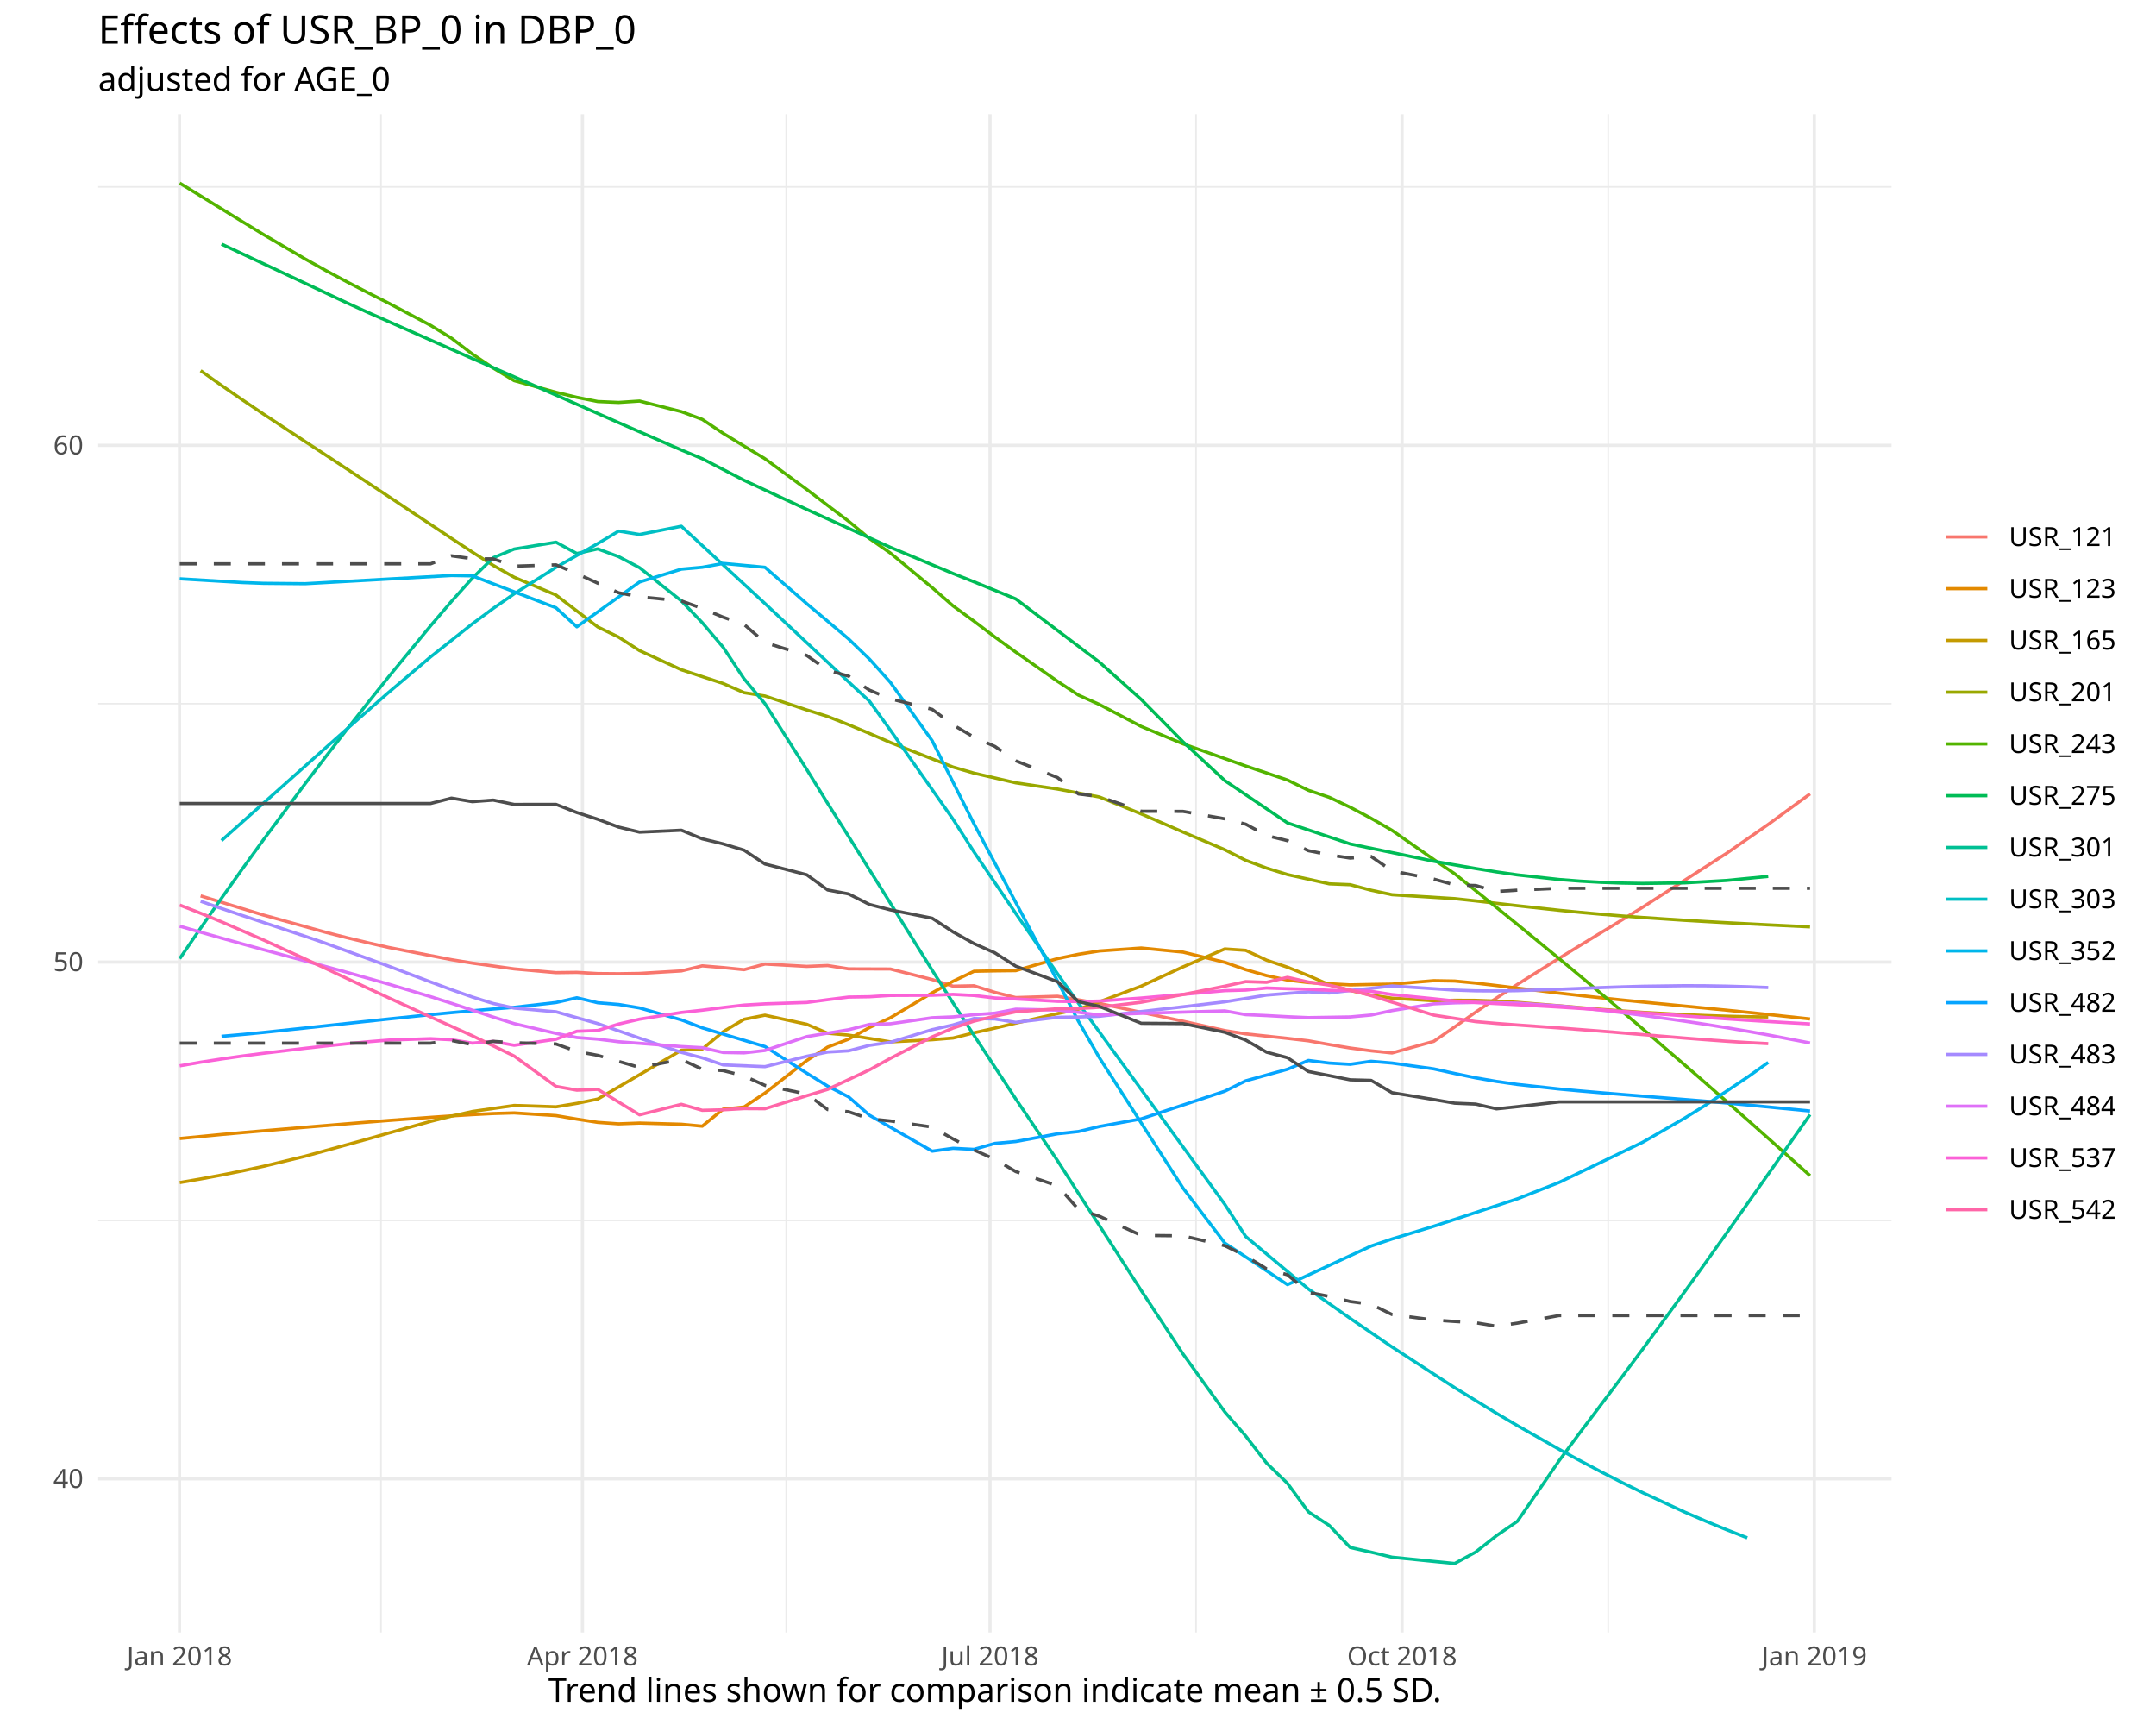
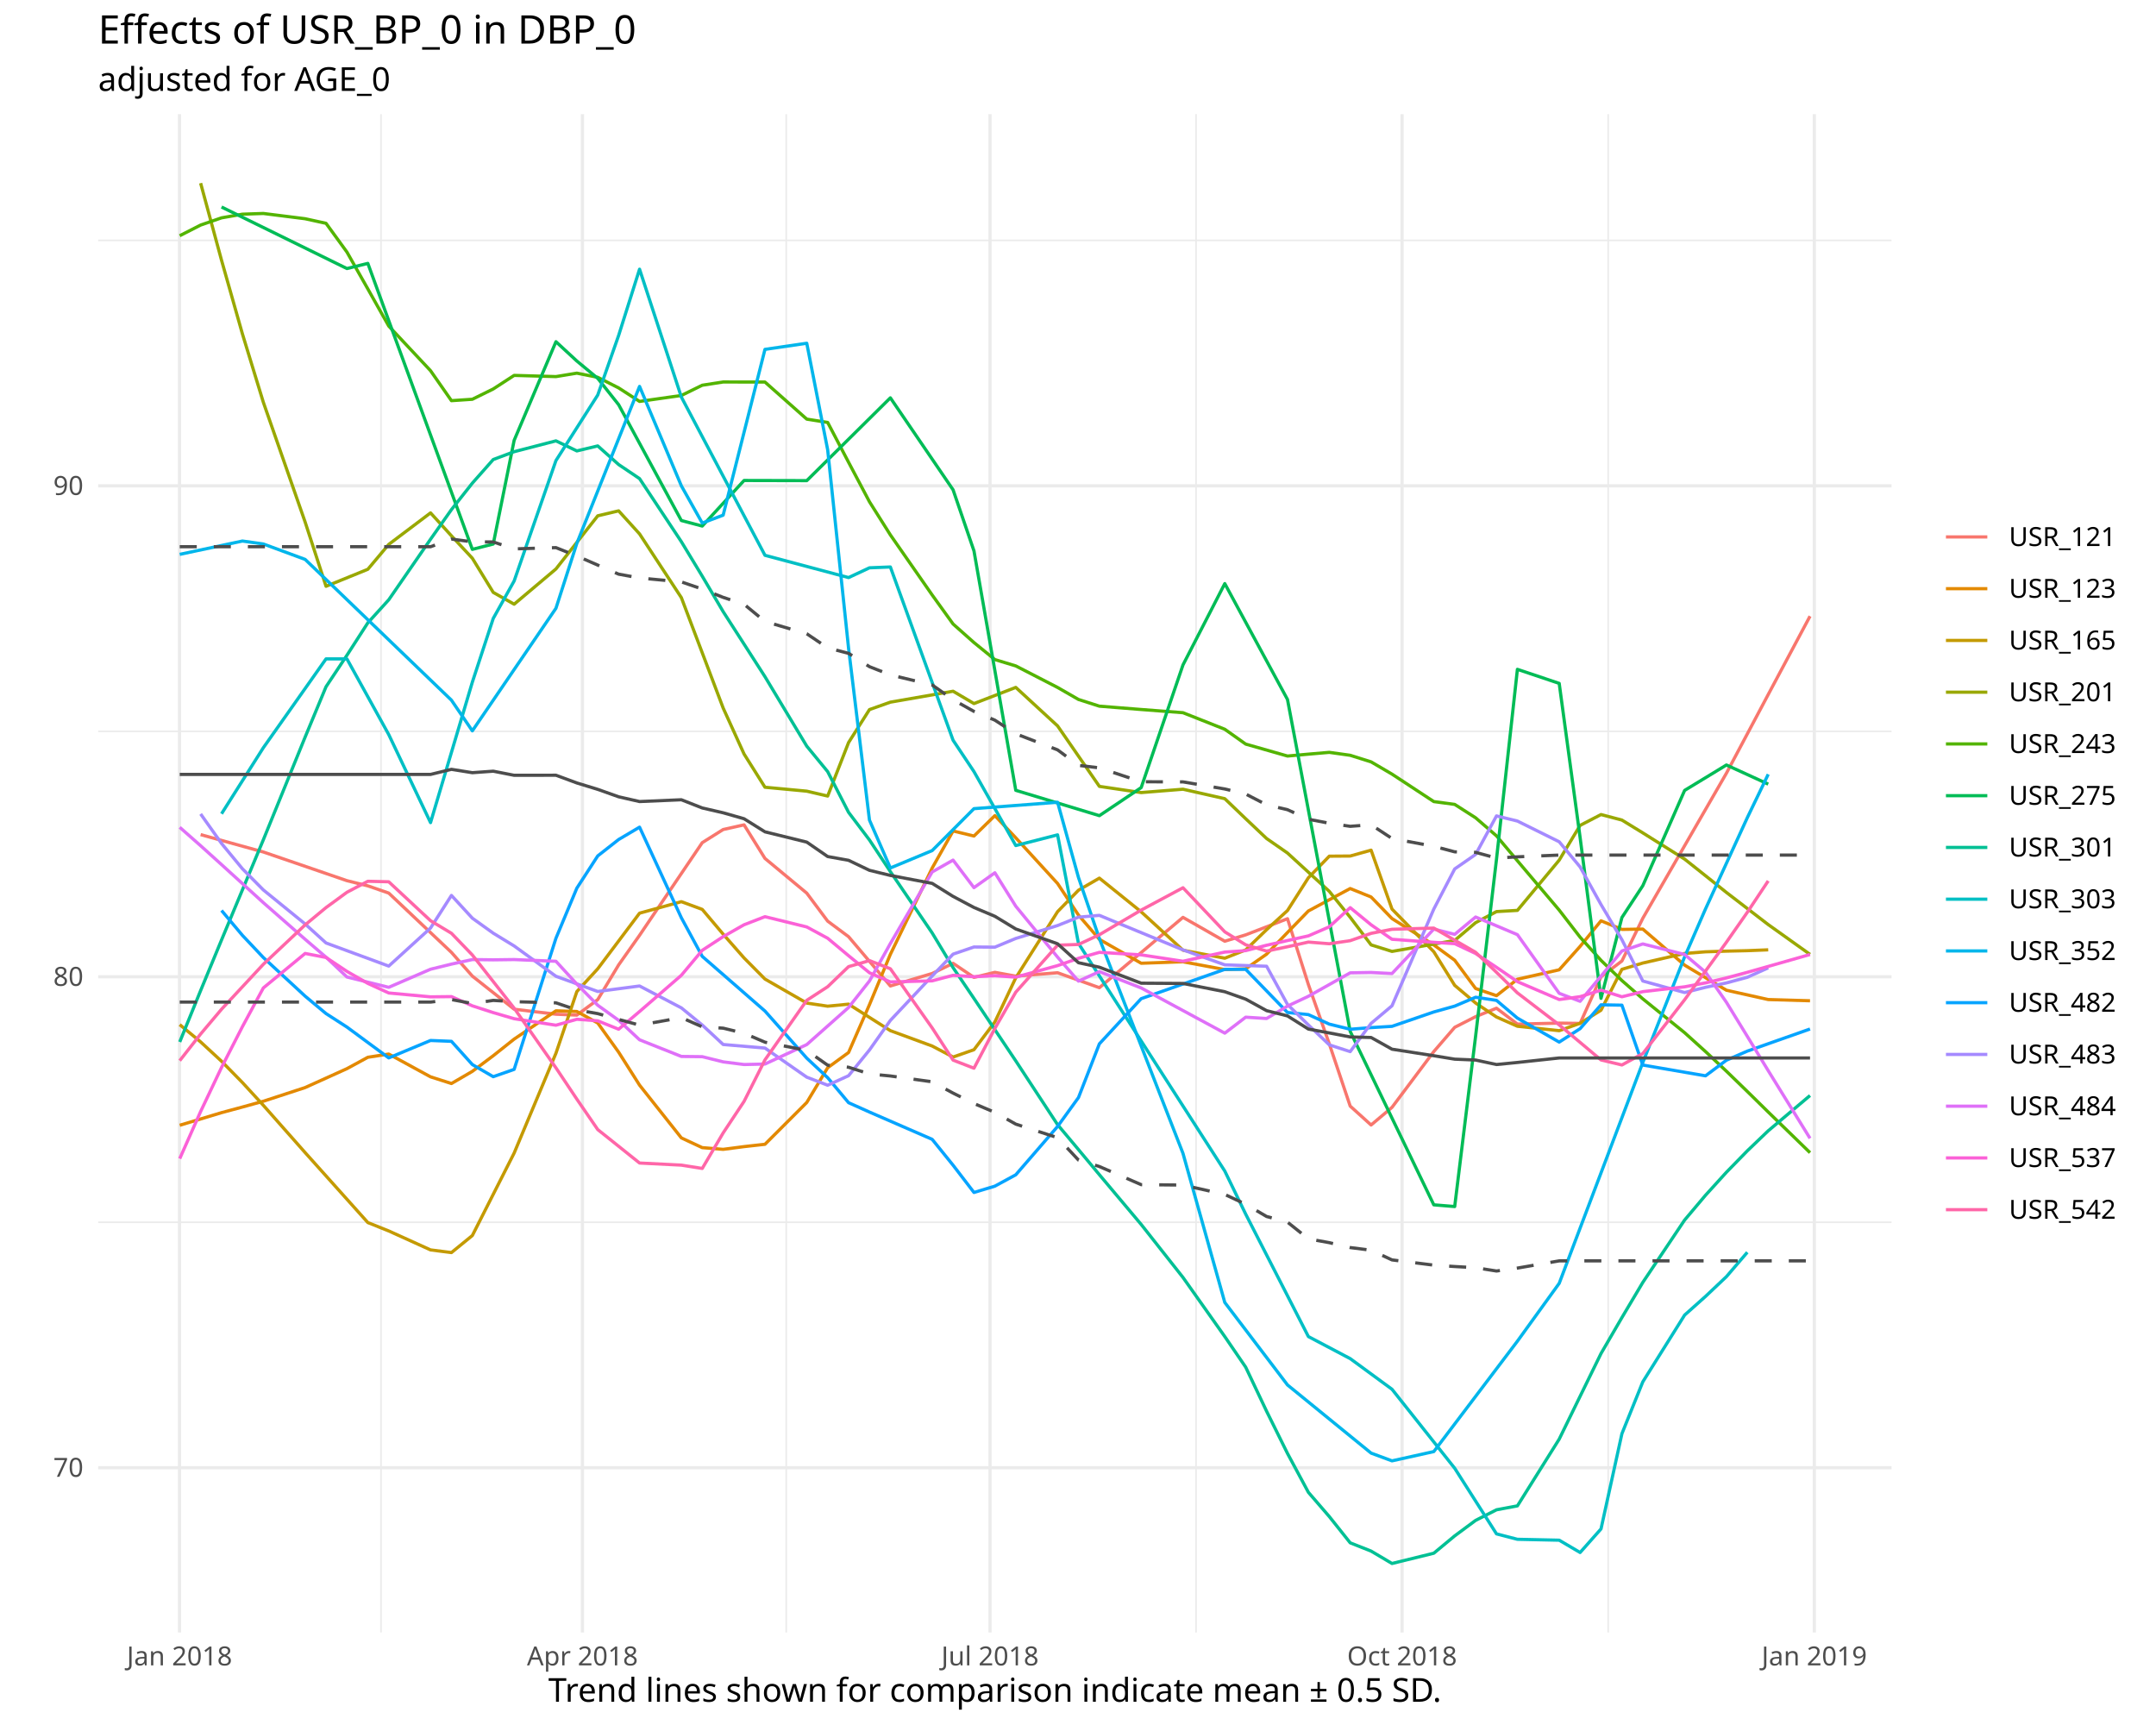
<svg xmlns="http://www.w3.org/2000/svg" class="svglite" data-engine-version="2.0" width="720.00pt" height="576.00pt" viewBox="0 0 720.00 576.00">
  <defs>
    <style type="text/css">
    .svglite line, .svglite polyline, .svglite polygon, .svglite path, .svglite rect, .svglite circle {
      fill: none;
      stroke: #000000;
      stroke-linecap: round;
      stroke-linejoin: round;
      stroke-miterlimit: 10.00;
    }
  </style>
  </defs>
  <rect width="100%" height="100%" style="stroke: none; fill: #FFFFFF;" />
  <defs>
    <clipPath id="cpMC4wMHw3MjAuMDB8MC4wMHw1NzYuMDA=">
      <rect x="0.00" y="0.00" width="720.00" height="576.00" />
    </clipPath>
  </defs>
  <g clip-path="url(#cpMC4wMHw3MjAuMDB8MC4wMHw1NzYuMDA=)">
</g>
  <defs>
    <clipPath id="cpMzIuNzl8NjMxLjY4fDM4LjEyfDU0NS4xMQ==">
      <rect x="32.79" y="38.12" width="598.89" height="507.00" />
    </clipPath>
  </defs>
  <g clip-path="url(#cpMzIuNzl8NjMxLjY4fDM4LjEyfDU0NS4xMQ==)">
-     <polyline points="32.79,407.53 631.68,407.53 " style="stroke-width: 0.53; stroke: #EBEBEB; stroke-linecap: butt;" />
-     <polyline points="32.79,234.98 631.68,234.98 " style="stroke-width: 0.53; stroke: #EBEBEB; stroke-linecap: butt;" />
-     <polyline points="32.79,62.42 631.68,62.42 " style="stroke-width: 0.53; stroke: #EBEBEB; stroke-linecap: butt;" />
+     <polyline points="32.79,408.13 631.68,408.13 " style="stroke-width: 0.53; stroke: #EBEBEB; stroke-linecap: butt;" />
+     <polyline points="32.79,244.20 631.68,244.20 " style="stroke-width: 0.53; stroke: #EBEBEB; stroke-linecap: butt;" />
+     <polyline points="32.79,80.27 631.68,80.27 " style="stroke-width: 0.53; stroke: #EBEBEB; stroke-linecap: butt;" />
    <polyline points="127.23,545.11 127.23,38.12 " style="stroke-width: 0.53; stroke: #EBEBEB; stroke-linecap: butt;" />
    <polyline points="262.56,545.11 262.56,38.12 " style="stroke-width: 0.53; stroke: #EBEBEB; stroke-linecap: butt;" />
    <polyline points="399.42,545.11 399.42,38.12 " style="stroke-width: 0.53; stroke: #EBEBEB; stroke-linecap: butt;" />
    <polyline points="537.06,545.11 537.06,38.12 " style="stroke-width: 0.53; stroke: #EBEBEB; stroke-linecap: butt;" />
-     <polyline points="32.79,493.81 631.68,493.81 " style="stroke-width: 1.07; stroke: #EBEBEB; stroke-linecap: butt;" />
-     <polyline points="32.79,321.26 631.68,321.26 " style="stroke-width: 1.07; stroke: #EBEBEB; stroke-linecap: butt;" />
-     <polyline points="32.79,148.70 631.68,148.70 " style="stroke-width: 1.07; stroke: #EBEBEB; stroke-linecap: butt;" />
+     <polyline points="32.79,490.09 631.68,490.09 " style="stroke-width: 1.07; stroke: #EBEBEB; stroke-linecap: butt;" />
+     <polyline points="32.79,326.16 631.68,326.16 " style="stroke-width: 1.07; stroke: #EBEBEB; stroke-linecap: butt;" />
+     <polyline points="32.79,162.23 631.68,162.23 " style="stroke-width: 1.07; stroke: #EBEBEB; stroke-linecap: butt;" />
    <polyline points="59.95,545.11 59.95,38.12 " style="stroke-width: 1.07; stroke: #EBEBEB; stroke-linecap: butt;" />
    <polyline points="194.51,545.11 194.51,38.12 " style="stroke-width: 1.07; stroke: #EBEBEB; stroke-linecap: butt;" />
    <polyline points="330.62,545.11 330.62,38.12 " style="stroke-width: 1.07; stroke: #EBEBEB; stroke-linecap: butt;" />
    <polyline points="468.22,545.11 468.22,38.12 " style="stroke-width: 1.07; stroke: #EBEBEB; stroke-linecap: butt;" />
    <polyline points="605.89,545.11 605.89,38.12 " style="stroke-width: 1.07; stroke: #EBEBEB; stroke-linecap: butt;" />
-     <polyline points="67.00,299.15 87.94,305.54 108.88,311.34 115.86,313.12 122.84,314.79 129.82,316.37 150.76,320.45 157.74,321.59 171.70,323.53 185.66,324.78 192.64,324.69 199.62,325.09 206.60,325.15 213.58,325.04 227.54,324.21 234.52,322.51 241.50,323.09 248.48,323.79 255.46,321.91 269.42,322.69 276.40,322.41 283.38,323.52 297.34,323.57 311.30,327.09 318.28,329.30 325.26,329.16 332.24,331.36 339.22,333.11 353.18,332.67 367.14,335.06 395.06,341.00 409.02,344.12 416.00,345.23 429.96,346.73 436.94,347.54 443.92,348.79 450.90,349.95 457.88,350.89 464.86,351.60 478.82,347.72 485.80,342.89 492.78,337.98 499.76,333.26 506.74,328.71 520.70,319.96 527.68,315.68 534.66,311.43 541.64,307.18 548.62,302.90 576.54,284.97 590.50,275.28 604.46,265.09 " style="stroke-width: 1.07; stroke: #F8766D; stroke-linecap: butt;" />
-     <polyline points="60.02,380.17 73.98,378.82 80.96,378.19 87.94,377.59 101.90,376.41 115.86,375.25 122.84,374.69 129.82,374.14 143.78,373.10 150.76,372.62 157.74,372.19 164.72,371.83 171.70,371.62 185.66,372.52 192.64,373.70 199.62,374.78 206.60,375.27 213.58,375.01 227.54,375.40 234.52,376.05 241.50,370.36 248.48,369.65 255.46,364.99 269.42,354.13 276.40,349.63 283.38,346.98 290.36,343.10 297.34,339.85 311.30,331.52 318.28,327.66 325.26,324.33 332.24,324.19 339.22,324.11 353.18,320.09 360.16,318.64 367.14,317.54 381.10,316.55 395.06,317.92 409.02,321.34 416.00,323.77 422.98,325.77 429.96,327.26 436.94,328.10 450.90,328.87 457.88,328.73 464.86,328.62 478.82,327.47 485.80,327.59 492.78,328.26 499.76,329.09 506.74,329.95 520.70,331.62 527.68,332.42 534.66,333.18 541.64,333.91 548.62,334.60 562.58,335.95 576.54,337.31 590.50,338.75 604.46,340.25 " style="stroke-width: 1.07; stroke: #E38900; stroke-linecap: butt;" />
-     <polyline points="60.02,394.88 67.00,393.67 73.98,392.37 80.96,390.97 87.94,389.46 101.90,386.08 122.84,380.32 129.82,378.33 143.78,374.45 150.76,372.69 157.74,371.14 171.70,369.13 185.66,369.58 192.64,368.43 199.62,366.99 213.58,358.87 227.54,350.68 234.52,350.29 241.50,344.51 248.48,340.36 255.46,338.99 269.42,342.02 276.40,345.01 283.38,345.64 297.34,347.89 311.30,347.18 318.28,346.61 325.26,344.87 332.24,343.31 339.22,341.64 353.18,338.46 360.16,336.98 367.14,334.52 381.10,329.29 395.06,322.86 409.02,316.86 416.00,317.33 422.98,320.62 429.96,322.97 436.94,325.77 443.92,328.83 450.90,330.74 457.88,332.27 464.86,333.31 478.82,334.17 485.80,334.00 492.78,334.03 499.76,334.28 506.74,334.71 520.70,335.85 527.68,336.46 534.66,337.03 541.64,337.56 548.62,338.04 562.58,338.80 569.56,339.10 576.54,339.33 583.52,339.49 590.50,339.58 " style="stroke-width: 1.07; stroke: #C49A00; stroke-linecap: butt;" />
-     <polyline points="67.00,123.76 73.98,128.70 80.96,133.52 87.94,138.23 101.90,147.44 108.88,152.01 122.84,161.20 129.82,165.82 143.78,175.12 150.76,179.77 157.74,184.36 164.72,188.80 171.70,192.75 185.66,198.69 199.62,209.35 206.60,212.76 213.58,217.25 227.54,223.64 241.50,228.23 248.48,231.29 255.46,232.41 269.42,237.06 276.40,239.24 283.38,241.99 290.36,244.91 297.34,247.93 318.28,256.14 325.26,258.17 339.22,261.40 353.18,263.48 367.14,266.13 381.10,271.77 395.06,277.82 409.02,283.74 416.00,287.28 422.98,289.87 429.96,292.03 443.92,295.13 450.90,295.41 457.88,297.26 464.86,298.76 485.80,300.07 492.78,300.82 499.76,301.63 506.74,302.44 520.70,303.96 527.68,304.65 534.66,305.28 541.64,305.85 548.62,306.37 562.58,307.30 569.56,307.71 576.54,308.10 590.50,308.82 604.46,309.49 " style="stroke-width: 1.07; stroke: #99A800; stroke-linecap: butt;" />
-     <polyline points="60.02,61.16 67.00,65.43 73.98,69.73 80.96,74.03 87.94,78.28 101.90,86.48 108.88,90.37 115.86,94.11 122.84,97.72 129.82,101.25 143.78,108.63 150.76,112.92 157.74,118.22 164.72,122.90 171.70,127.10 185.66,130.99 192.64,132.68 199.62,134.08 206.60,134.38 213.58,133.92 227.54,137.45 234.52,140.04 241.50,144.70 255.46,153.19 269.42,163.43 276.40,168.76 283.38,174.04 290.36,179.83 297.34,184.67 311.30,196.23 318.28,202.32 325.26,207.43 332.24,212.71 339.22,217.75 353.18,227.51 360.16,232.11 367.14,235.24 381.10,242.57 395.06,248.37 409.02,253.31 416.00,255.77 429.96,260.47 436.94,263.90 443.92,266.24 450.90,269.56 457.88,273.24 464.86,277.27 478.82,287.01 485.80,291.77 492.78,297.39 499.76,303.02 506.74,308.68 520.70,320.12 527.68,325.91 534.66,331.76 541.64,337.65 548.62,343.58 562.58,355.58 569.56,361.64 576.54,367.75 583.52,373.90 590.50,380.09 604.46,392.57 " style="stroke-width: 1.07; stroke: #53B400; stroke-linecap: butt;" />
-     <polyline points="73.98,81.50 115.86,101.14 122.84,104.31 157.74,119.72 164.72,122.77 171.70,125.82 185.66,131.93 192.64,135.00 199.62,138.06 206.60,141.14 227.54,150.26 234.52,153.17 248.48,160.38 269.42,170.10 297.34,182.76 318.28,191.51 325.26,194.28 339.22,199.99 367.14,221.09 381.10,233.55 395.06,247.69 409.02,260.65 429.96,274.79 450.90,281.81 478.82,287.58 485.80,288.80 492.78,290.01 499.76,291.14 506.74,292.14 520.70,293.68 527.68,294.22 534.66,294.61 541.64,294.87 548.62,294.99 562.58,294.80 576.54,294.00 590.50,292.64 " style="stroke-width: 1.07; stroke: #00BC56; stroke-linecap: butt;" />
-     <polyline points="60.02,320.10 67.00,309.91 73.98,299.91 80.96,290.10 87.94,280.46 101.90,261.69 108.88,252.54 115.86,243.54 122.84,234.68 129.82,225.96 143.78,208.99 150.76,200.82 157.74,193.06 164.72,186.23 171.70,183.34 185.66,181.05 192.64,184.83 199.62,183.28 206.60,185.87 213.58,189.56 227.54,200.65 234.52,207.92 241.50,216.14 248.48,226.66 255.46,234.97 269.42,256.94 276.40,268.25 283.38,279.28 290.36,290.44 297.34,301.58 311.30,323.97 318.28,334.91 325.26,345.70 339.22,366.96 353.18,387.59 360.16,398.49 367.14,409.21 381.10,430.90 395.06,452.09 409.02,471.44 416.00,479.50 422.98,488.53 429.96,495.32 436.94,504.82 443.92,509.38 450.90,516.72 457.88,518.29 464.86,519.97 478.82,521.38 485.80,522.07 492.78,518.26 499.76,512.77 506.74,507.98 520.70,487.70 527.68,478.30 534.66,469.05 541.64,459.78 548.62,450.43 562.58,431.35 569.56,421.63 576.54,411.83 583.52,401.96 590.50,392.05 604.46,372.20 " style="stroke-width: 1.07; stroke: #00C094; stroke-linecap: butt;" />
-     <polyline points="73.98,280.67 87.94,268.23 108.88,249.59 115.86,243.40 129.82,231.17 143.78,219.36 157.74,208.31 164.72,203.15 171.70,198.29 185.66,189.45 199.62,181.50 206.60,177.34 213.58,178.47 227.54,175.72 255.46,201.53 283.38,227.68 290.36,234.15 297.34,243.82 318.28,273.58 325.26,284.47 339.22,305.01 353.18,325.18 360.16,335.01 409.02,402.14 416.00,412.87 436.94,430.41 450.90,440.22 464.86,449.76 485.80,463.37 499.76,471.92 506.74,476.04 520.70,483.96 527.68,487.76 534.66,491.45 541.64,495.01 548.62,498.44 562.58,504.89 569.56,507.90 576.54,510.77 583.52,513.51 " style="stroke-width: 1.07; stroke: #00BFC4; stroke-linecap: butt;" />
-     <polyline points="60.02,193.27 80.96,194.52 87.94,194.78 101.90,194.91 150.76,192.17 157.74,192.29 185.66,202.94 192.64,209.30 213.58,194.34 227.54,190.05 234.52,189.42 241.50,188.13 255.46,189.43 269.42,201.58 276.40,207.44 283.38,213.35 290.36,220.09 297.34,227.85 311.30,247.34 325.26,275.08 353.18,327.62 360.16,341.05 367.14,353.20 395.06,396.70 409.02,415.06 429.96,428.96 457.88,416.07 464.86,413.71 478.82,409.45 506.74,400.30 520.70,394.81 548.62,381.39 562.58,373.37 569.56,369.03 583.52,359.72 590.50,354.76 " style="stroke-width: 1.07; stroke: #00B6EB; stroke-linecap: butt;" />
-     <polyline points="73.98,346.04 80.96,345.43 87.94,344.75 101.90,343.27 108.88,342.51 115.86,341.75 129.82,340.25 143.78,338.81 150.76,338.14 157.74,337.51 164.72,336.93 171.70,336.36 185.66,334.76 192.64,333.17 199.62,334.84 206.60,335.41 213.58,336.57 227.54,340.55 234.52,343.21 255.46,349.46 269.42,358.35 276.40,362.67 283.38,366.26 290.36,372.40 311.30,384.39 318.28,383.43 325.26,383.79 332.24,381.80 339.22,381.17 353.18,378.59 360.16,377.83 367.14,376.15 381.10,373.61 409.02,364.37 416.00,360.91 429.96,357.04 436.94,354.10 443.92,354.98 450.90,355.39 457.88,354.38 464.86,354.97 478.82,356.92 485.80,358.46 492.78,359.91 499.76,361.11 506.74,362.11 520.70,363.64 527.68,364.28 534.66,364.88 541.64,365.46 548.62,366.02 569.56,367.70 576.54,368.31 583.52,368.96 604.46,370.99 " style="stroke-width: 1.07; stroke: #06A4FF; stroke-linecap: butt;" />
-     <polyline points="67.00,300.95 73.98,303.36 80.96,305.71 87.94,308.01 101.90,312.64 108.88,315.03 129.82,322.63 143.78,327.88 150.76,330.46 157.74,332.92 164.72,335.09 171.70,336.62 185.66,337.85 199.62,341.79 213.58,346.65 227.54,351.40 234.52,353.22 241.50,355.59 255.46,356.17 269.42,352.71 276.40,351.29 283.38,350.89 290.36,349.05 297.34,348.03 311.30,343.81 318.28,342.24 325.26,340.09 332.24,340.25 339.22,341.38 353.18,339.69 360.16,339.59 367.14,339.35 395.06,336.19 409.02,334.52 422.98,332.27 429.96,331.71 436.94,331.18 443.92,331.58 450.90,330.73 457.88,330.03 464.86,329.22 478.82,330.14 485.80,330.61 492.78,330.85 499.76,330.90 506.74,330.80 520.70,330.33 527.68,330.05 534.66,329.77 541.64,329.53 548.62,329.33 562.58,329.14 569.56,329.17 576.54,329.29 583.52,329.49 590.50,329.75 " style="stroke-width: 1.07; stroke: #A58AFF; stroke-linecap: butt;" />
-     <polyline points="60.02,309.27 67.00,311.27 73.98,313.25 80.96,315.19 87.94,317.11 101.90,320.88 108.88,322.77 115.86,324.68 129.82,328.62 143.78,332.80 150.76,335.01 157.74,337.31 164.72,339.61 171.70,341.80 185.66,345.06 192.64,346.45 199.62,346.98 206.60,347.85 213.58,348.38 227.54,349.46 234.52,349.84 241.50,351.44 248.48,351.57 255.46,350.77 269.42,346.14 283.38,343.84 290.36,342.07 297.34,341.85 311.30,339.84 318.28,339.55 325.26,338.83 332.24,338.32 339.22,336.99 353.18,337.28 360.16,338.02 367.14,338.93 381.10,338.38 409.02,337.55 416.00,338.81 422.98,339.12 429.96,339.50 436.94,339.80 450.90,339.57 457.88,338.94 464.86,337.45 478.82,335.20 485.80,334.88 492.78,334.73 506.74,334.96 520.70,335.89 527.68,336.55 534.66,337.30 541.64,338.14 548.62,339.03 562.58,340.99 569.56,342.04 576.54,343.16 583.52,344.34 590.50,345.58 604.46,348.27 " style="stroke-width: 1.07; stroke: #DF70F8; stroke-linecap: butt;" />
-     <polyline points="60.02,355.90 67.00,354.69 73.98,353.61 80.96,352.62 87.94,351.72 101.90,350.04 108.88,349.26 115.86,348.53 122.84,347.86 129.82,347.30 143.78,346.83 150.76,347.19 157.74,348.31 164.72,347.74 171.70,349.03 185.66,347.02 192.64,344.36 199.62,344.09 206.60,341.94 213.58,340.32 227.54,338.08 234.52,337.32 241.50,336.43 248.48,335.61 255.46,335.20 269.42,334.74 276.40,333.81 283.38,332.94 290.36,332.83 297.34,332.39 311.30,332.33 318.28,332.04 325.26,332.40 332.24,333.24 339.22,333.57 353.18,334.36 360.16,334.44 367.14,334.27 381.10,333.26 395.06,332.04 409.02,330.80 416.00,330.61 422.98,329.91 429.96,330.15 436.94,330.31 443.92,330.68 450.90,330.82 457.88,331.01 464.86,332.10 478.82,333.50 485.80,334.25 492.78,334.75 499.76,335.13 506.74,335.49 520.70,336.29 527.68,336.73 534.66,337.20 541.64,337.69 548.62,338.20 562.58,339.23 569.56,339.73 576.54,340.21 583.52,340.67 590.50,341.11 604.46,341.91 " style="stroke-width: 1.07; stroke: #FB61D7; stroke-linecap: butt;" />
-     <polyline points="60.02,302.22 67.00,304.95 73.98,307.81 87.94,313.85 101.90,320.21 108.88,323.45 115.86,326.72 122.84,329.97 129.82,333.20 143.78,339.57 150.76,342.71 157.74,345.86 171.70,352.63 185.66,362.76 192.64,364.02 199.62,363.74 213.58,372.26 227.54,368.74 234.52,370.75 241.50,370.58 248.48,370.18 255.46,370.22 269.42,365.87 276.40,363.76 283.38,360.50 290.36,357.23 297.34,353.40 311.30,346.23 318.28,343.28 325.26,340.98 332.24,339.32 339.22,337.86 353.18,336.83 360.16,336.75 367.14,336.36 381.10,334.67 395.06,332.09 409.02,329.30 416.00,327.78 422.98,328.01 429.96,326.35 436.94,327.92 443.92,328.95 450.90,330.60 457.88,332.45 464.86,334.63 478.82,338.96 492.78,341.13 499.76,341.74 506.74,342.26 520.70,343.25 534.66,344.32 541.64,344.89 548.62,345.47 562.58,346.63 569.56,347.17 576.54,347.68 583.52,348.12 590.50,348.49 " style="stroke-width: 1.07; stroke: #FF66A8; stroke-linecap: butt;" />
-     <polyline points="60.02,348.32 67.00,348.32 73.98,348.32 80.96,348.32 87.94,348.32 101.90,348.32 108.88,348.32 115.86,348.32 122.84,348.32 129.82,348.32 143.78,348.32 150.76,347.43 157.74,348.82 164.72,347.73 171.70,348.18 185.66,348.60 192.64,351.09 199.62,352.40 206.60,354.43 213.58,356.44 227.54,353.79 234.52,357.03 241.50,357.49 248.48,359.28 255.46,362.43 269.42,365.32 276.40,370.50 283.38,371.23 290.36,373.59 297.34,374.30 311.30,376.36 318.28,380.31 325.26,383.99 332.24,387.10 339.22,391.21 353.18,395.98 360.16,403.85 367.14,406.12 381.10,412.51 395.06,412.66 409.02,415.95 416.00,419.40 422.98,423.69 429.96,425.67 436.94,431.54 443.92,432.88 450.90,434.60 457.88,435.52 464.86,438.93 478.82,440.77 485.80,441.25 492.78,441.67 499.76,442.84 506.74,441.81 520.70,439.27 527.68,439.27 534.66,439.27 541.64,439.27 548.62,439.27 562.58,439.27 569.56,439.27 576.54,439.27 583.52,439.27 590.50,439.27 604.46,439.27 " style="stroke-width: 1.07; stroke: #4D4D4D; stroke-dasharray: 5.69,5.69; stroke-linecap: butt;" />
-     <polyline points="60.02,268.30 67.00,268.30 73.98,268.30 80.96,268.30 87.94,268.30 101.90,268.30 108.88,268.30 115.86,268.30 122.84,268.30 129.82,268.30 143.78,268.30 150.76,266.51 157.74,267.69 164.72,267.17 171.70,268.62 185.66,268.60 192.64,271.32 199.62,273.57 206.60,276.18 213.58,277.86 227.54,277.22 234.52,280.10 241.50,281.79 248.48,283.89 255.46,288.50 269.42,292.10 276.40,297.17 283.38,298.50 290.36,302.02 297.34,303.82 311.30,306.61 318.28,311.18 325.26,315.07 332.24,318.17 339.22,322.62 353.18,327.82 360.16,334.48 367.14,336.05 381.10,341.69 395.06,341.79 409.02,344.69 416.00,347.30 422.98,351.34 429.96,353.19 436.94,357.80 443.92,359.17 450.90,360.57 457.88,360.76 464.86,364.87 478.82,367.16 485.80,368.37 492.78,368.67 499.76,370.26 506.74,369.53 520.70,367.94 527.68,367.94 534.66,367.94 541.64,367.94 548.62,367.94 562.58,367.94 569.56,367.94 576.54,367.94 583.52,367.94 590.50,367.94 604.46,367.94 " style="stroke-width: 1.07; stroke: #4D4D4D; stroke-linecap: butt;" />
-     <polyline points="60.02,188.28 67.00,188.28 73.98,188.28 80.96,188.28 87.94,188.28 101.90,188.28 108.88,188.28 115.86,188.28 122.84,188.28 129.82,188.28 143.78,188.28 150.76,185.59 157.74,186.57 164.72,186.61 171.70,189.05 185.66,188.61 192.64,191.55 199.62,194.74 206.60,197.94 213.58,199.28 227.54,200.66 234.52,203.18 241.50,206.09 248.48,208.50 255.46,214.56 269.42,218.87 276.40,223.84 283.38,225.76 290.36,230.45 297.34,233.34 311.30,236.86 318.28,242.06 325.26,246.16 332.24,249.24 339.22,254.04 353.18,259.66 360.16,265.12 367.14,265.99 381.10,270.88 395.06,270.93 409.02,273.42 416.00,275.20 422.98,279.00 429.96,280.71 436.94,284.06 443.92,285.45 450.90,286.53 457.88,285.99 464.86,290.81 478.82,293.54 485.80,295.50 492.78,295.68 499.76,297.68 506.74,297.24 520.70,296.61 527.68,296.61 534.66,296.61 541.64,296.61 548.62,296.61 562.58,296.61 569.56,296.61 576.54,296.61 583.52,296.61 590.50,296.61 604.46,296.61 " style="stroke-width: 1.07; stroke: #4D4D4D; stroke-dasharray: 5.69,5.69; stroke-linecap: butt;" />
+     <polyline points="67.00,278.69 87.94,284.49 108.88,291.67 115.86,294.07 122.84,295.80 129.82,298.21 150.76,318.01 157.74,325.93 171.70,336.99 185.66,338.66 192.64,338.96 199.62,333.78 206.60,322.19 213.58,312.31 227.54,291.68 234.52,281.37 241.50,276.99 248.48,275.43 255.46,286.64 269.42,298.23 276.40,307.58 283.38,312.77 297.34,329.23 311.30,325.06 318.28,321.66 325.26,326.36 332.24,324.67 339.22,325.95 353.18,324.81 367.14,329.80 395.06,306.32 409.02,314.29 416.00,312.16 429.96,306.77 436.94,328.75 443.92,348.56 450.90,369.34 457.88,375.65 464.86,369.76 478.82,351.13 485.80,343.04 492.78,339.48 499.76,336.65 506.74,341.96 520.70,341.63 527.68,341.73 534.66,326.17 541.64,320.89 548.62,306.62 576.54,258.19 590.50,231.91 604.46,205.75 " style="stroke-width: 1.07; stroke: #F8766D; stroke-linecap: butt;" />
+     <polyline points="60.02,375.74 73.98,371.53 80.96,369.65 87.94,367.72 101.90,363.15 115.86,356.84 122.84,353.04 129.82,351.96 143.78,359.57 150.76,361.80 157.74,357.74 164.72,352.52 171.70,346.97 185.66,337.52 192.64,337.75 199.62,341.60 206.60,351.34 213.58,362.34 227.54,379.96 234.52,383.21 241.50,383.78 248.48,382.87 255.46,382.09 269.42,368.13 276.40,356.53 283.38,351.45 290.36,335.47 297.34,318.66 311.30,289.85 318.28,277.47 325.26,279.16 332.24,272.35 339.22,279.76 353.18,295.01 360.16,305.56 367.14,313.66 381.10,321.64 395.06,321.15 409.02,323.76 416.00,323.50 422.98,318.61 429.96,311.37 436.94,304.18 450.90,296.69 457.88,299.52 464.86,306.72 478.82,315.52 485.80,320.63 492.78,330.07 499.76,332.47 506.74,326.98 520.70,323.83 527.68,316.01 534.66,307.47 541.64,310.34 548.62,310.23 562.58,322.27 576.54,330.65 590.50,333.76 604.46,334.17 " style="stroke-width: 1.07; stroke: #E38900; stroke-linecap: butt;" />
+     <polyline points="60.02,342.14 67.00,347.91 73.98,354.36 80.96,361.48 87.94,369.08 101.90,384.87 122.84,408.23 129.82,411.03 143.78,417.36 150.76,418.25 157.74,412.56 171.70,385.02 185.66,351.69 192.64,331.10 199.62,323.49 213.58,304.92 227.54,301.08 234.52,303.66 241.50,311.93 248.48,319.87 255.46,326.92 269.42,334.94 276.40,335.98 283.38,335.30 297.34,344.15 311.30,349.28 318.28,352.96 325.26,350.51 332.24,341.24 339.22,326.50 353.18,304.42 360.16,297.25 367.14,293.22 381.10,304.47 395.06,317.28 409.02,319.96 416.00,317.19 422.98,310.43 429.96,304.04 436.94,293.09 443.92,285.89 450.90,285.84 457.88,283.88 464.86,303.55 478.82,317.80 485.80,329.02 492.78,334.92 499.76,339.59 506.74,342.68 520.70,344.16 527.68,341.69 534.66,337.32 541.64,323.67 548.62,321.57 562.58,318.37 569.56,317.82 576.54,317.60 583.52,317.44 590.50,317.16 " style="stroke-width: 1.07; stroke: #C49A00; stroke-linecap: butt;" />
+     <polyline points="67.00,61.16 73.98,86.90 80.96,111.51 87.94,134.32 101.90,174.32 108.88,195.77 122.84,190.09 129.82,181.78 143.78,171.26 150.76,178.92 157.74,186.41 164.72,197.81 171.70,201.75 185.66,189.98 199.62,172.24 206.60,170.58 213.58,178.28 227.54,199.56 241.50,236.42 248.48,251.77 255.46,262.87 269.42,264.18 276.40,265.81 283.38,247.95 290.36,236.94 297.34,234.46 318.28,230.81 325.26,234.93 339.22,229.53 353.18,242.39 367.14,262.58 381.10,264.65 395.06,263.53 409.02,266.69 416.00,273.38 422.98,279.99 429.96,284.84 443.92,297.64 450.90,306.30 457.88,315.51 464.86,317.69 485.80,314.02 492.78,308.09 499.76,304.39 506.74,303.99 520.70,287.21 527.68,275.61 534.66,271.99 541.64,273.83 548.62,278.11 562.58,286.87 569.56,292.42 576.54,298.00 590.50,308.73 604.46,318.68 " style="stroke-width: 1.07; stroke: #99A800; stroke-linecap: butt;" />
+     <polyline points="60.02,78.71 67.00,75.15 73.98,72.74 80.96,71.52 87.94,71.28 101.90,73.04 108.88,74.57 115.86,84.17 122.84,96.48 129.82,108.88 143.78,123.78 150.76,133.79 157.74,133.32 164.72,129.88 171.70,125.35 185.66,125.75 192.64,124.60 199.62,125.99 206.60,129.53 213.58,134.04 227.54,132.05 234.52,128.63 241.50,127.55 255.46,127.57 269.42,139.95 276.40,141.06 283.38,154.35 290.36,167.55 297.34,178.61 311.30,198.67 318.28,208.36 325.26,214.56 332.24,220.24 339.22,222.36 353.18,229.55 360.16,233.56 367.14,235.80 381.10,236.91 395.06,237.98 409.02,243.51 416.00,248.46 429.96,252.45 436.94,251.82 443.92,251.22 450.90,252.20 457.88,254.40 464.86,258.49 478.82,267.66 485.80,268.60 492.78,273.07 499.76,279.11 506.74,287.42 520.70,303.90 527.68,312.94 534.66,320.67 541.64,327.42 548.62,333.53 562.58,344.83 569.56,351.13 576.54,357.69 583.52,364.46 590.50,371.32 604.46,384.89 " style="stroke-width: 1.07; stroke: #53B400; stroke-linecap: butt;" />
+     <polyline points="73.98,69.12 115.86,89.67 122.84,87.95 157.74,183.44 164.72,181.66 171.70,147.04 185.66,114.10 192.64,120.55 199.62,126.34 206.60,135.14 227.54,173.81 234.52,175.66 248.48,160.44 269.42,160.49 297.34,132.84 318.28,163.55 325.26,183.95 339.22,263.90 367.14,272.36 381.10,262.99 395.06,222.03 409.02,194.87 429.96,233.57 450.90,344.39 478.82,402.31 485.80,402.88 492.78,345.99 499.76,286.89 506.74,223.50 520.70,228.19 527.68,279.66 534.66,333.36 541.64,306.37 548.62,295.74 562.58,263.93 576.54,255.44 590.50,261.83 " style="stroke-width: 1.07; stroke: #00BC56; stroke-linecap: butt;" />
+     <polyline points="60.02,347.92 67.00,330.76 73.98,313.87 80.96,297.13 87.94,280.42 101.90,246.12 108.88,229.31 115.86,218.80 122.84,207.97 129.82,200.28 143.78,180.06 150.76,170.17 157.74,161.33 164.72,153.44 171.70,150.83 185.66,147.21 192.64,150.57 199.62,148.90 206.60,155.12 213.58,159.82 227.54,180.88 234.52,192.40 241.50,204.23 248.48,215.08 255.46,225.95 269.42,249.15 276.40,257.65 283.38,271.25 290.36,280.48 297.34,291.05 311.30,311.52 318.28,323.10 325.26,333.40 339.22,354.25 353.18,375.54 360.16,383.86 367.14,392.25 381.10,408.86 395.06,426.56 409.02,446.30 416.00,456.51 422.98,471.23 429.96,485.32 436.94,498.31 443.92,506.40 450.90,515.17 457.88,517.93 464.86,522.07 478.82,518.64 485.80,512.85 492.78,507.68 499.76,504.14 506.74,502.83 520.70,480.54 527.68,466.24 534.66,451.96 541.64,439.95 548.62,428.21 562.58,407.39 569.56,399.11 576.54,391.43 583.52,384.28 590.50,377.59 604.46,365.81 " style="stroke-width: 1.07; stroke: #00C094; stroke-linecap: butt;" />
+     <polyline points="73.98,271.73 87.94,249.68 108.88,220.01 115.86,220.02 129.82,245.28 143.78,274.68 157.74,227.78 164.72,206.50 171.70,193.99 185.66,153.79 199.62,131.90 206.60,112.00 213.58,89.89 227.54,132.58 255.46,185.42 283.38,192.86 290.36,189.60 297.34,189.32 318.28,247.17 325.26,257.65 339.22,282.34 353.18,278.77 360.16,315.01 409.02,391.03 416.00,405.41 436.94,446.30 450.90,453.66 464.86,463.89 485.80,490.27 499.76,512.18 506.74,513.99 520.70,514.29 527.68,518.40 534.66,510.53 541.64,478.73 548.62,461.41 562.58,439.12 569.56,432.89 576.54,426.29 583.52,418.15 " style="stroke-width: 1.07; stroke: #00BFC4; stroke-linecap: butt;" />
+     <polyline points="60.02,185.11 80.96,180.66 87.94,181.64 101.90,186.79 150.76,233.80 157.74,244.04 185.66,203.11 192.64,181.42 213.58,129.03 227.54,162.23 234.52,174.66 241.50,172.01 255.46,116.66 269.42,114.62 276.40,150.18 283.38,216.45 290.36,273.84 297.34,289.83 311.30,284.02 325.26,270.02 353.18,267.89 360.16,293.01 367.14,313.40 395.06,385.13 409.02,434.91 429.96,462.45 457.88,485.21 464.86,487.80 478.82,484.70 506.74,447.84 520.70,428.52 548.62,354.78 562.58,319.52 569.56,303.50 583.52,273.03 590.50,258.55 " style="stroke-width: 1.07; stroke: #00B6EB; stroke-linecap: butt;" />
+     <polyline points="73.98,304.02 80.96,312.33 87.94,319.73 101.90,332.63 108.88,338.45 115.86,342.95 129.82,353.25 143.78,347.43 150.76,347.71 157.74,355.47 164.72,359.52 171.70,357.08 185.66,313.29 192.64,296.56 199.62,285.80 206.60,280.32 213.58,276.20 227.54,306.46 234.52,319.35 255.46,337.60 269.42,353.33 276.40,359.85 283.38,368.20 290.36,371.33 311.30,380.44 318.28,389.08 325.26,398.18 332.24,396.07 339.22,392.28 353.18,376.14 360.16,366.49 367.14,348.55 381.10,333.47 409.02,323.68 416.00,323.67 429.96,338.08 436.94,338.79 443.92,341.97 450.90,343.68 457.88,343.13 464.86,342.71 478.82,337.91 485.80,335.96 492.78,332.99 499.76,334.04 506.74,339.96 520.70,347.97 527.68,343.48 534.66,335.52 541.64,335.64 548.62,355.63 569.56,359.23 576.54,354.02 583.52,350.98 604.46,343.60 " style="stroke-width: 1.07; stroke: #06A4FF; stroke-linecap: butt;" />
+     <polyline points="67.00,271.79 73.98,281.64 80.96,290.10 87.94,297.16 101.90,308.53 108.88,314.87 129.82,322.59 143.78,309.88 150.76,298.99 157.74,306.59 164.72,311.60 171.70,315.86 185.66,325.99 199.62,331.07 213.58,329.23 227.54,336.54 234.52,342.27 241.50,348.77 255.46,349.96 269.42,359.68 276.40,362.37 283.38,359.19 290.36,350.60 297.34,340.73 311.30,325.90 318.28,318.60 325.26,316.21 332.24,316.27 339.22,313.36 353.18,309.05 360.16,306.25 367.14,305.65 395.06,317.18 409.02,322.17 422.98,322.64 429.96,335.40 436.94,342.25 443.92,348.89 450.90,351.15 457.88,341.72 464.86,335.85 478.82,303.55 485.80,290.15 492.78,285.31 499.76,272.44 506.74,274.16 520.70,281.08 527.68,289.49 534.66,302.04 541.64,313.78 548.62,327.57 562.58,331.42 569.56,329.68 576.54,328.21 583.52,326.33 590.50,323.17 " style="stroke-width: 1.07; stroke: #A58AFF; stroke-linecap: butt;" />
+     <polyline points="60.02,276.25 67.00,282.40 73.98,288.70 80.96,295.05 87.94,301.41 101.90,313.64 108.88,319.62 115.86,326.23 129.82,329.68 143.78,323.64 150.76,321.93 157.74,320.41 164.72,320.50 171.70,320.41 185.66,320.98 192.64,328.59 199.62,335.67 206.60,340.69 213.58,347.20 227.54,352.76 234.52,352.84 241.50,354.57 248.48,355.46 255.46,355.30 269.42,348.80 283.38,336.41 290.36,327.56 297.34,315.05 311.30,291.16 318.28,287.20 325.26,296.40 332.24,291.43 339.22,302.60 353.18,319.60 360.16,327.61 367.14,324.43 381.10,329.89 409.02,344.98 416.00,339.65 422.98,340.09 429.96,335.96 436.94,332.67 450.90,324.84 457.88,324.72 464.86,325.08 478.82,310.22 485.80,312.00 492.78,306.20 506.74,312.09 520.70,331.68 527.68,334.35 534.66,325.95 541.64,317.54 548.62,315.19 562.58,318.71 569.56,324.62 576.54,334.68 583.52,346.06 590.50,357.51 604.46,380.11 " style="stroke-width: 1.07; stroke: #DF70F8; stroke-linecap: butt;" />
+     <polyline points="60.02,386.89 67.00,371.15 73.98,356.44 80.96,342.81 87.94,329.89 101.90,318.37 108.88,319.71 115.86,324.36 122.84,328.37 129.82,331.57 143.78,332.86 150.76,332.78 157.74,335.86 164.72,338.12 171.70,340.16 185.66,342.33 192.64,340.35 199.62,340.87 206.60,343.67 213.58,337.76 227.54,325.66 234.52,317.32 241.50,312.76 248.48,308.79 255.46,306.09 269.42,309.52 276.40,313.29 283.38,319.12 290.36,324.82 297.34,327.88 311.30,327.52 318.28,325.67 325.26,326.14 332.24,325.79 339.22,326.28 353.18,322.43 360.16,319.99 367.14,318.00 381.10,318.84 395.06,320.97 409.02,317.91 416.00,317.43 422.98,315.63 429.96,314.06 436.94,312.50 443.92,309.47 450.90,303.07 457.88,308.80 464.86,313.64 478.82,314.65 485.80,315.10 492.78,318.38 499.76,323.00 506.74,327.78 520.70,333.75 527.68,332.80 534.66,330.63 541.64,332.83 548.62,331.12 562.58,329.51 569.56,328.20 576.54,326.54 583.52,324.67 590.50,322.70 604.46,318.72 " style="stroke-width: 1.07; stroke: #FB61D7; stroke-linecap: butt;" />
+     <polyline points="60.02,354.17 67.00,345.27 73.98,337.00 87.94,321.99 101.90,308.83 108.88,303.05 115.86,297.94 122.84,294.27 129.82,294.44 143.78,307.43 150.76,311.63 157.74,318.88 171.70,336.64 185.66,356.57 192.64,367.02 199.62,377.18 213.58,388.35 227.54,389.05 234.52,390.16 241.50,378.30 248.48,367.77 255.46,353.91 269.42,334.02 276.40,329.48 283.38,322.77 290.36,320.76 297.34,323.48 311.30,343.23 318.28,353.99 325.26,356.69 332.24,343.41 339.22,331.30 353.18,315.60 360.16,315.37 367.14,312.12 381.10,303.89 395.06,296.43 409.02,311.15 416.00,315.48 422.98,317.58 429.96,316.13 436.94,314.57 443.92,315.13 450.90,314.10 457.88,311.66 464.86,310.30 478.82,309.90 492.78,317.98 499.76,324.68 506.74,331.54 520.70,342.22 534.66,353.93 541.64,355.61 548.62,351.80 562.58,333.83 569.56,324.24 576.54,314.62 583.52,304.63 590.50,294.14 " style="stroke-width: 1.07; stroke: #FF66A8; stroke-linecap: butt;" />
+     <polyline points="60.02,334.61 67.00,334.61 73.98,334.61 80.96,334.61 87.94,334.61 101.90,334.61 108.88,334.61 115.86,334.61 122.84,334.61 129.82,334.61 143.78,334.61 150.76,333.77 157.74,335.08 164.72,334.05 171.70,334.47 185.66,334.86 192.64,337.23 199.62,338.46 206.60,340.40 213.58,342.30 227.54,339.80 234.52,342.87 241.50,343.32 248.48,345.01 255.46,348.00 269.42,350.76 276.40,355.68 283.38,356.37 290.36,358.61 297.34,359.28 311.30,361.23 318.28,365.00 325.26,368.48 332.24,371.44 339.22,375.36 353.18,379.89 360.16,387.36 367.14,389.52 381.10,395.57 395.06,395.71 409.02,398.84 416.00,402.12 422.98,406.20 429.96,408.09 436.94,413.67 443.92,414.94 450.90,416.58 457.88,417.46 464.86,420.70 478.82,422.45 485.80,422.91 492.78,423.30 499.76,424.41 506.74,423.43 520.70,421.02 527.68,421.02 534.66,421.02 541.64,421.02 548.62,421.02 562.58,421.02 569.56,421.02 576.54,421.02 583.52,421.02 590.50,421.02 604.46,421.02 " style="stroke-width: 1.07; stroke: #4D4D4D; stroke-dasharray: 5.69,5.69; stroke-linecap: butt;" />
+     <polyline points="60.02,258.59 67.00,258.59 73.98,258.59 80.96,258.59 87.94,258.59 101.90,258.59 108.88,258.59 115.86,258.59 122.84,258.59 129.82,258.59 143.78,258.59 150.76,256.89 157.74,258.01 164.72,257.51 171.70,258.88 185.66,258.86 192.64,261.44 199.62,263.58 206.60,266.06 213.58,267.65 227.54,267.05 234.52,269.79 241.50,271.40 248.48,273.39 255.46,277.76 269.42,281.19 276.40,286.01 283.38,287.27 290.36,290.61 297.34,292.32 311.30,294.97 318.28,299.32 325.26,303.02 332.24,305.96 339.22,310.20 353.18,315.14 360.16,321.47 367.14,322.96 381.10,328.30 395.06,328.39 409.02,331.15 416.00,333.63 422.98,337.47 429.96,339.23 436.94,343.62 443.92,344.91 450.90,346.25 457.88,346.43 464.86,350.34 478.82,352.52 485.80,353.67 492.78,353.96 499.76,355.46 506.74,354.77 520.70,353.27 527.68,353.27 534.66,353.27 541.64,353.27 548.62,353.27 562.58,353.27 569.56,353.27 576.54,353.27 583.52,353.27 590.50,353.27 604.46,353.27 " style="stroke-width: 1.07; stroke: #4D4D4D; stroke-linecap: butt;" />
+     <polyline points="60.02,182.56 67.00,182.56 73.98,182.56 80.96,182.56 87.94,182.56 101.90,182.56 108.88,182.56 115.86,182.56 122.84,182.56 129.82,182.56 143.78,182.56 150.76,180.01 157.74,180.93 164.72,180.97 171.70,183.28 185.66,182.86 192.64,185.65 199.62,188.69 206.60,191.72 213.58,192.99 227.54,194.30 234.52,196.70 241.50,199.47 248.48,201.77 255.46,207.52 269.42,211.62 276.40,216.34 283.38,218.16 290.36,222.61 297.34,225.36 311.30,228.71 318.28,233.65 325.26,237.55 332.24,240.47 339.22,245.03 353.18,250.39 360.16,255.57 367.14,256.40 381.10,261.04 395.06,261.08 409.02,263.45 416.00,265.14 422.98,268.74 429.96,270.37 436.94,273.56 443.92,274.89 450.90,275.92 457.88,275.40 464.86,279.99 478.82,282.59 485.80,284.44 492.78,284.61 499.76,286.52 506.74,286.11 520.70,285.52 527.68,285.52 534.66,285.52 541.64,285.52 548.62,285.52 562.58,285.52 569.56,285.52 576.54,285.52 583.52,285.52 590.50,285.52 604.46,285.52 " style="stroke-width: 1.07; stroke: #4D4D4D; stroke-dasharray: 5.69,5.69; stroke-linecap: butt;" />
  </g>
  <g clip-path="url(#cpMC4wMHw3MjAuMDB8MC4wMHw1NzYuMDA=)">
-     <text x="27.86" y="496.84" text-anchor="end" style="font-size: 8.80px; fill: #4D4D4D; font-family: sans;" textLength="9.79px" lengthAdjust="spacingAndGlyphs">40</text>
-     <text x="27.86" y="324.28" text-anchor="end" style="font-size: 8.80px; fill: #4D4D4D; font-family: sans;" textLength="9.79px" lengthAdjust="spacingAndGlyphs">50</text>
-     <text x="27.86" y="151.73" text-anchor="end" style="font-size: 8.80px; fill: #4D4D4D; font-family: sans;" textLength="9.79px" lengthAdjust="spacingAndGlyphs">60</text>
+     <text x="27.86" y="493.12" text-anchor="end" style="font-size: 8.80px; fill: #4D4D4D; font-family: sans;" textLength="9.79px" lengthAdjust="spacingAndGlyphs">70</text>
+     <text x="27.86" y="329.19" text-anchor="end" style="font-size: 8.80px; fill: #4D4D4D; font-family: sans;" textLength="9.79px" lengthAdjust="spacingAndGlyphs">80</text>
+     <text x="27.86" y="165.26" text-anchor="end" style="font-size: 8.80px; fill: #4D4D4D; font-family: sans;" textLength="9.79px" lengthAdjust="spacingAndGlyphs">90</text>
    <text x="59.95" y="556.10" text-anchor="middle" style="font-size: 8.80px; fill: #4D4D4D; font-family: sans;" textLength="36.22px" lengthAdjust="spacingAndGlyphs">Jan 2018</text>
    <text x="194.51" y="556.10" text-anchor="middle" style="font-size: 8.80px; fill: #4D4D4D; font-family: sans;" textLength="35.72px" lengthAdjust="spacingAndGlyphs">Apr 2018</text>
    <text x="330.62" y="556.10" text-anchor="middle" style="font-size: 8.80px; fill: #4D4D4D; font-family: sans;" textLength="33.27px" lengthAdjust="spacingAndGlyphs">Jul 2018</text>
    <text x="468.22" y="556.10" text-anchor="middle" style="font-size: 8.80px; fill: #4D4D4D; font-family: sans;" textLength="35.72px" lengthAdjust="spacingAndGlyphs">Oct 2018</text>
    <text x="605.89" y="556.10" text-anchor="middle" style="font-size: 8.80px; fill: #4D4D4D; font-family: sans;" textLength="36.22px" lengthAdjust="spacingAndGlyphs">Jan 2019</text>
    <text x="332.24" y="568.24" text-anchor="middle" style="font-size: 11.00px; font-family: sans;" textLength="285.49px" lengthAdjust="spacingAndGlyphs">Trend lines shown for comparison indicate mean ± 0.5 SD.</text>
    <line x1="649.85" y1="179.29" x2="663.67" y2="179.29" style="stroke-width: 1.07; stroke: #F8766D; stroke-linecap: butt;" />
    <line x1="649.85" y1="196.57" x2="663.67" y2="196.57" style="stroke-width: 1.07; stroke: #E38900; stroke-linecap: butt;" />
    <line x1="649.85" y1="213.85" x2="663.67" y2="213.85" style="stroke-width: 1.07; stroke: #C49A00; stroke-linecap: butt;" />
    <line x1="649.85" y1="231.13" x2="663.67" y2="231.13" style="stroke-width: 1.07; stroke: #99A800; stroke-linecap: butt;" />
    <line x1="649.85" y1="248.41" x2="663.67" y2="248.41" style="stroke-width: 1.07; stroke: #53B400; stroke-linecap: butt;" />
    <line x1="649.85" y1="265.69" x2="663.67" y2="265.69" style="stroke-width: 1.07; stroke: #00BC56; stroke-linecap: butt;" />
    <line x1="649.85" y1="282.97" x2="663.67" y2="282.97" style="stroke-width: 1.07; stroke: #00C094; stroke-linecap: butt;" />
    <line x1="649.85" y1="300.25" x2="663.67" y2="300.25" style="stroke-width: 1.07; stroke: #00BFC4; stroke-linecap: butt;" />
    <line x1="649.85" y1="317.53" x2="663.67" y2="317.53" style="stroke-width: 1.07; stroke: #00B6EB; stroke-linecap: butt;" />
    <line x1="649.85" y1="334.81" x2="663.67" y2="334.81" style="stroke-width: 1.07; stroke: #06A4FF; stroke-linecap: butt;" />
    <line x1="649.85" y1="352.09" x2="663.67" y2="352.09" style="stroke-width: 1.07; stroke: #A58AFF; stroke-linecap: butt;" />
    <line x1="649.85" y1="369.37" x2="663.67" y2="369.37" style="stroke-width: 1.07; stroke: #DF70F8; stroke-linecap: butt;" />
    <line x1="649.85" y1="386.65" x2="663.67" y2="386.65" style="stroke-width: 1.07; stroke: #FB61D7; stroke-linecap: butt;" />
    <line x1="649.85" y1="403.93" x2="663.67" y2="403.93" style="stroke-width: 1.07; stroke: #FF66A8; stroke-linecap: butt;" />
    <text x="670.88" y="182.32" style="font-size: 8.80px; font-family: sans;" textLength="38.16px" lengthAdjust="spacingAndGlyphs">USR_121</text>
    <text x="670.88" y="199.60" style="font-size: 8.80px; font-family: sans;" textLength="38.16px" lengthAdjust="spacingAndGlyphs">USR_123</text>
    <text x="670.88" y="216.88" style="font-size: 8.80px; font-family: sans;" textLength="38.16px" lengthAdjust="spacingAndGlyphs">USR_165</text>
    <text x="670.88" y="234.16" style="font-size: 8.80px; font-family: sans;" textLength="38.16px" lengthAdjust="spacingAndGlyphs">USR_201</text>
    <text x="670.88" y="251.44" style="font-size: 8.80px; font-family: sans;" textLength="38.16px" lengthAdjust="spacingAndGlyphs">USR_243</text>
    <text x="670.88" y="268.72" style="font-size: 8.80px; font-family: sans;" textLength="38.16px" lengthAdjust="spacingAndGlyphs">USR_275</text>
    <text x="670.88" y="286.00" style="font-size: 8.80px; font-family: sans;" textLength="38.16px" lengthAdjust="spacingAndGlyphs">USR_301</text>
    <text x="670.88" y="303.28" style="font-size: 8.80px; font-family: sans;" textLength="38.16px" lengthAdjust="spacingAndGlyphs">USR_303</text>
    <text x="670.88" y="320.56" style="font-size: 8.80px; font-family: sans;" textLength="38.16px" lengthAdjust="spacingAndGlyphs">USR_352</text>
    <text x="670.88" y="337.84" style="font-size: 8.80px; font-family: sans;" textLength="38.16px" lengthAdjust="spacingAndGlyphs">USR_482</text>
    <text x="670.88" y="355.12" style="font-size: 8.80px; font-family: sans;" textLength="38.16px" lengthAdjust="spacingAndGlyphs">USR_483</text>
    <text x="670.88" y="372.40" style="font-size: 8.80px; font-family: sans;" textLength="38.16px" lengthAdjust="spacingAndGlyphs">USR_484</text>
    <text x="670.88" y="389.68" style="font-size: 8.80px; font-family: sans;" textLength="38.16px" lengthAdjust="spacingAndGlyphs">USR_537</text>
    <text x="670.88" y="406.96" style="font-size: 8.80px; font-family: sans;" textLength="38.16px" lengthAdjust="spacingAndGlyphs">USR_542</text>
    <text x="32.79" y="30.35" style="font-size: 11.00px; font-family: sans;" textLength="96.02px" lengthAdjust="spacingAndGlyphs">adjusted for AGE_0</text>
    <text x="32.79" y="14.56" style="font-size: 13.20px; font-family: sans;" textLength="185.66px" lengthAdjust="spacingAndGlyphs">Effects of USR_BP_0 in DBP_0</text>
  </g>
</svg>
